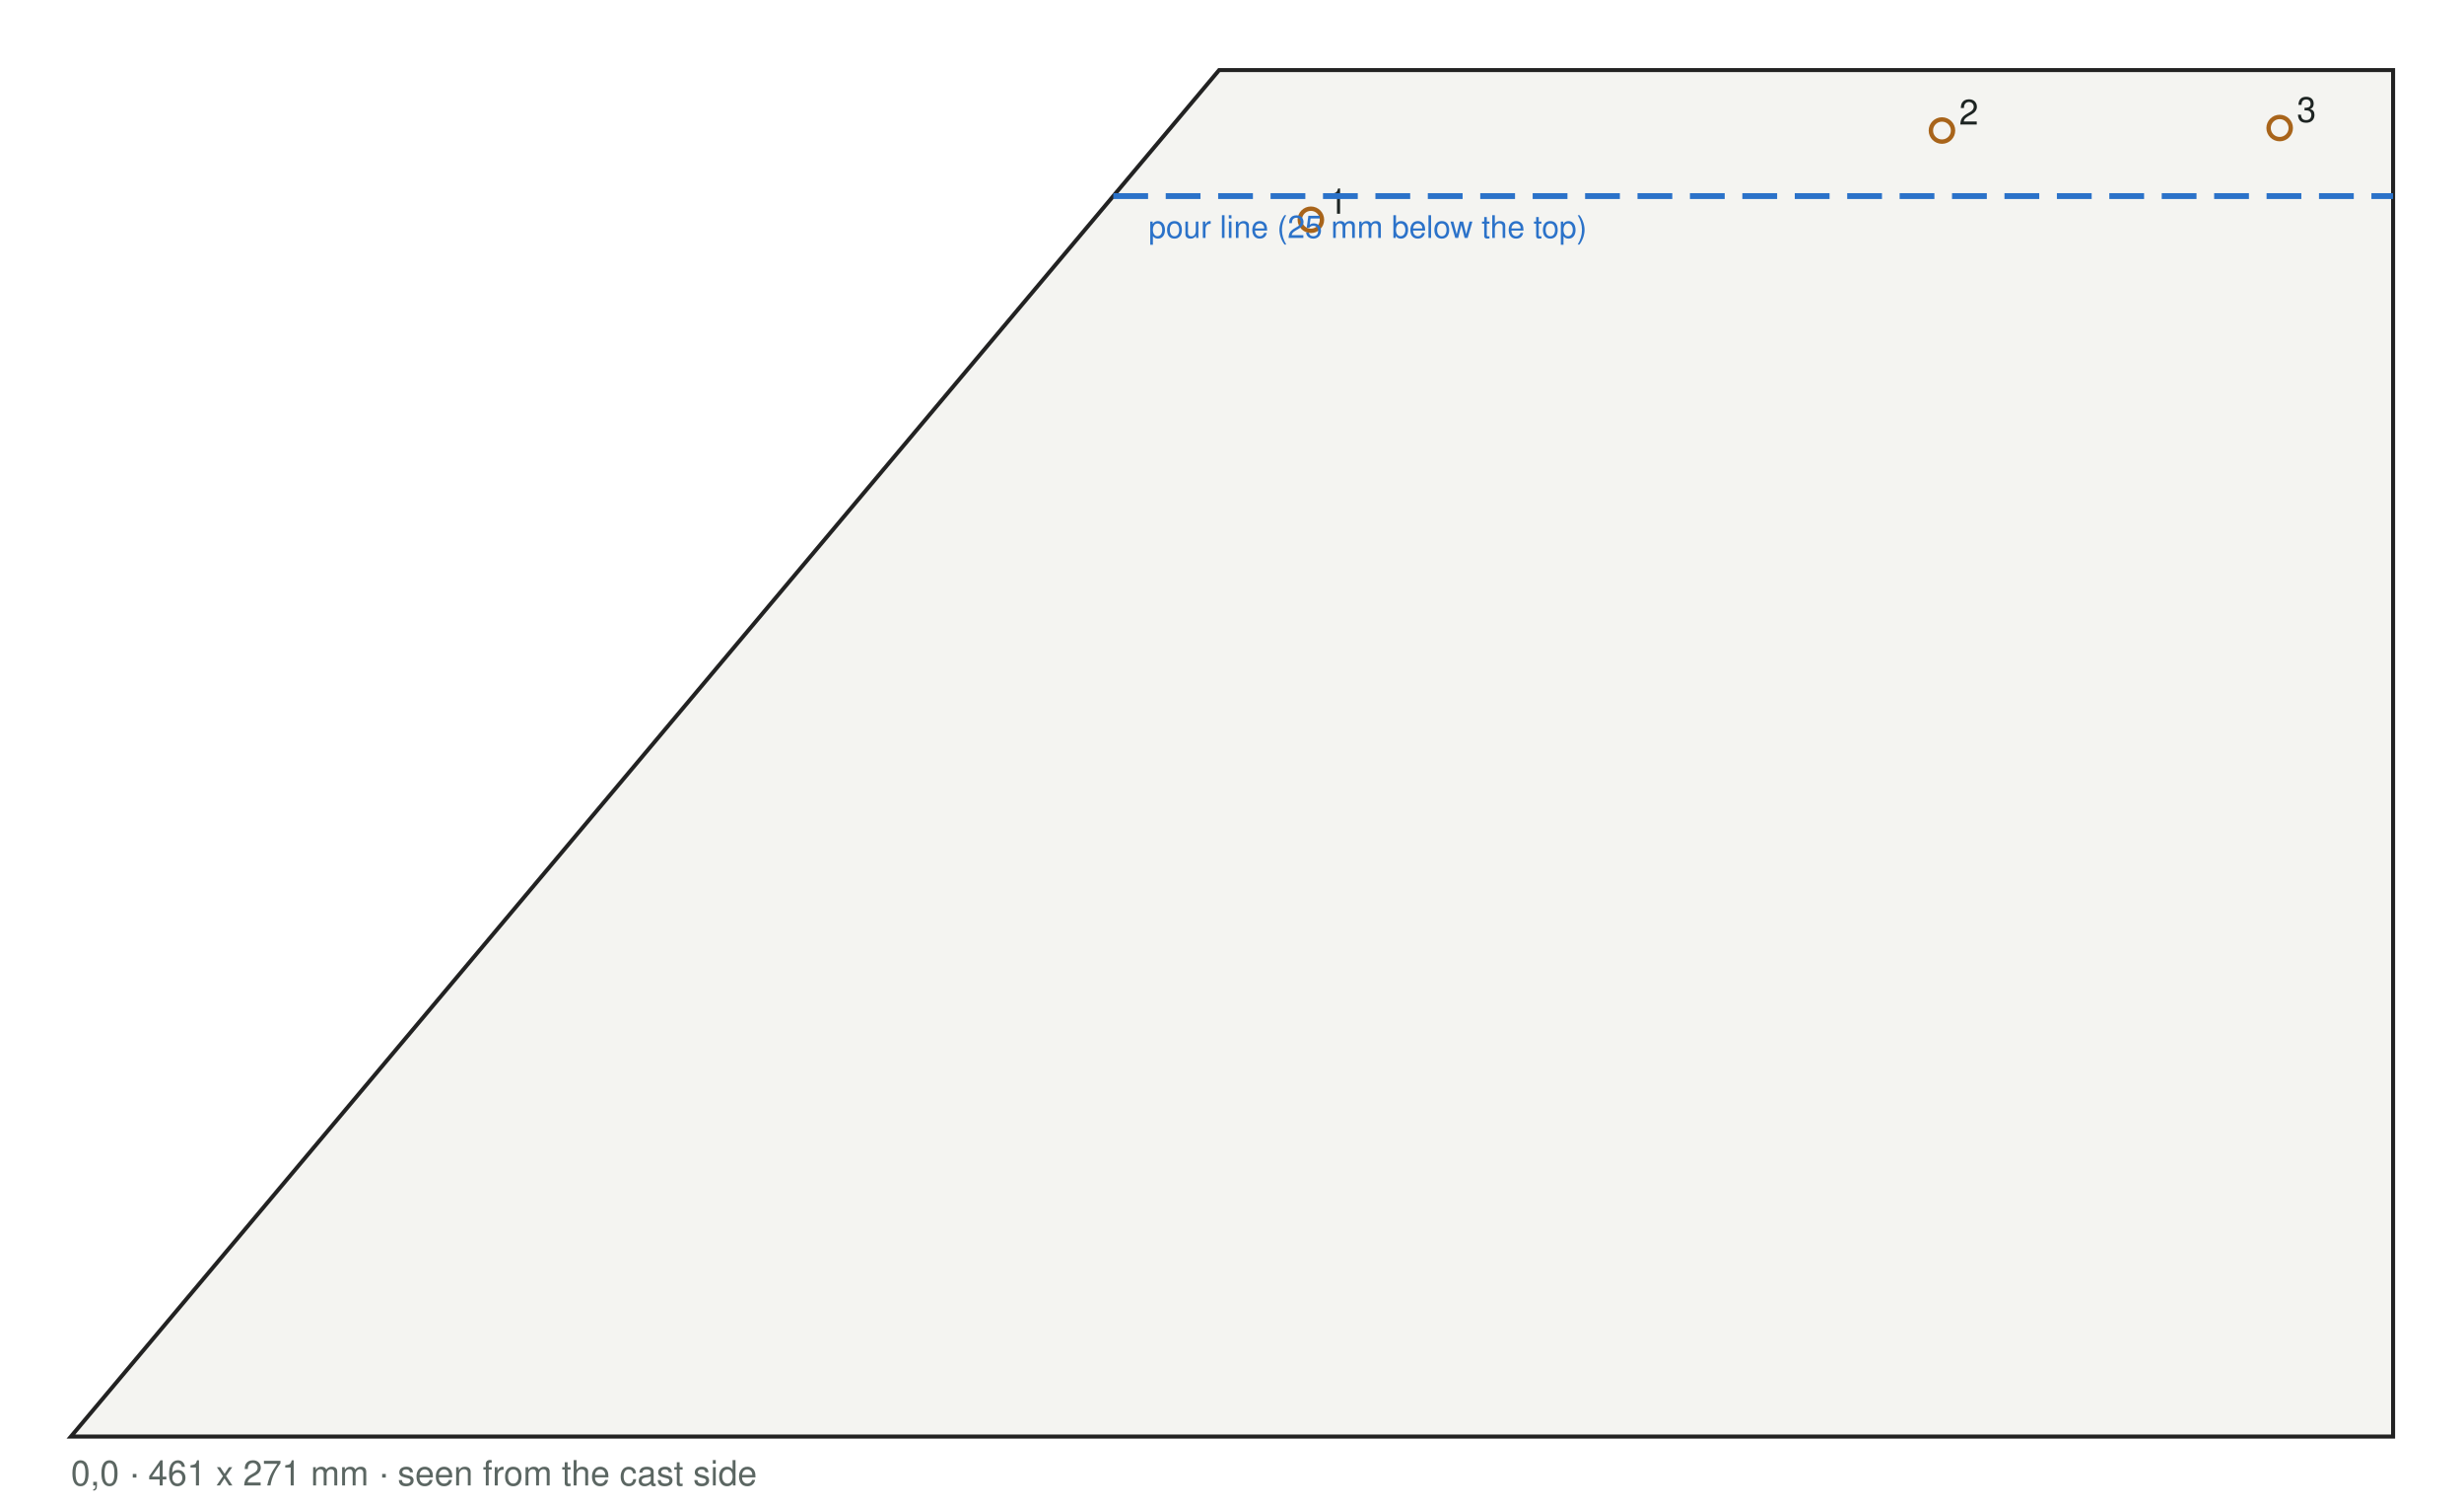
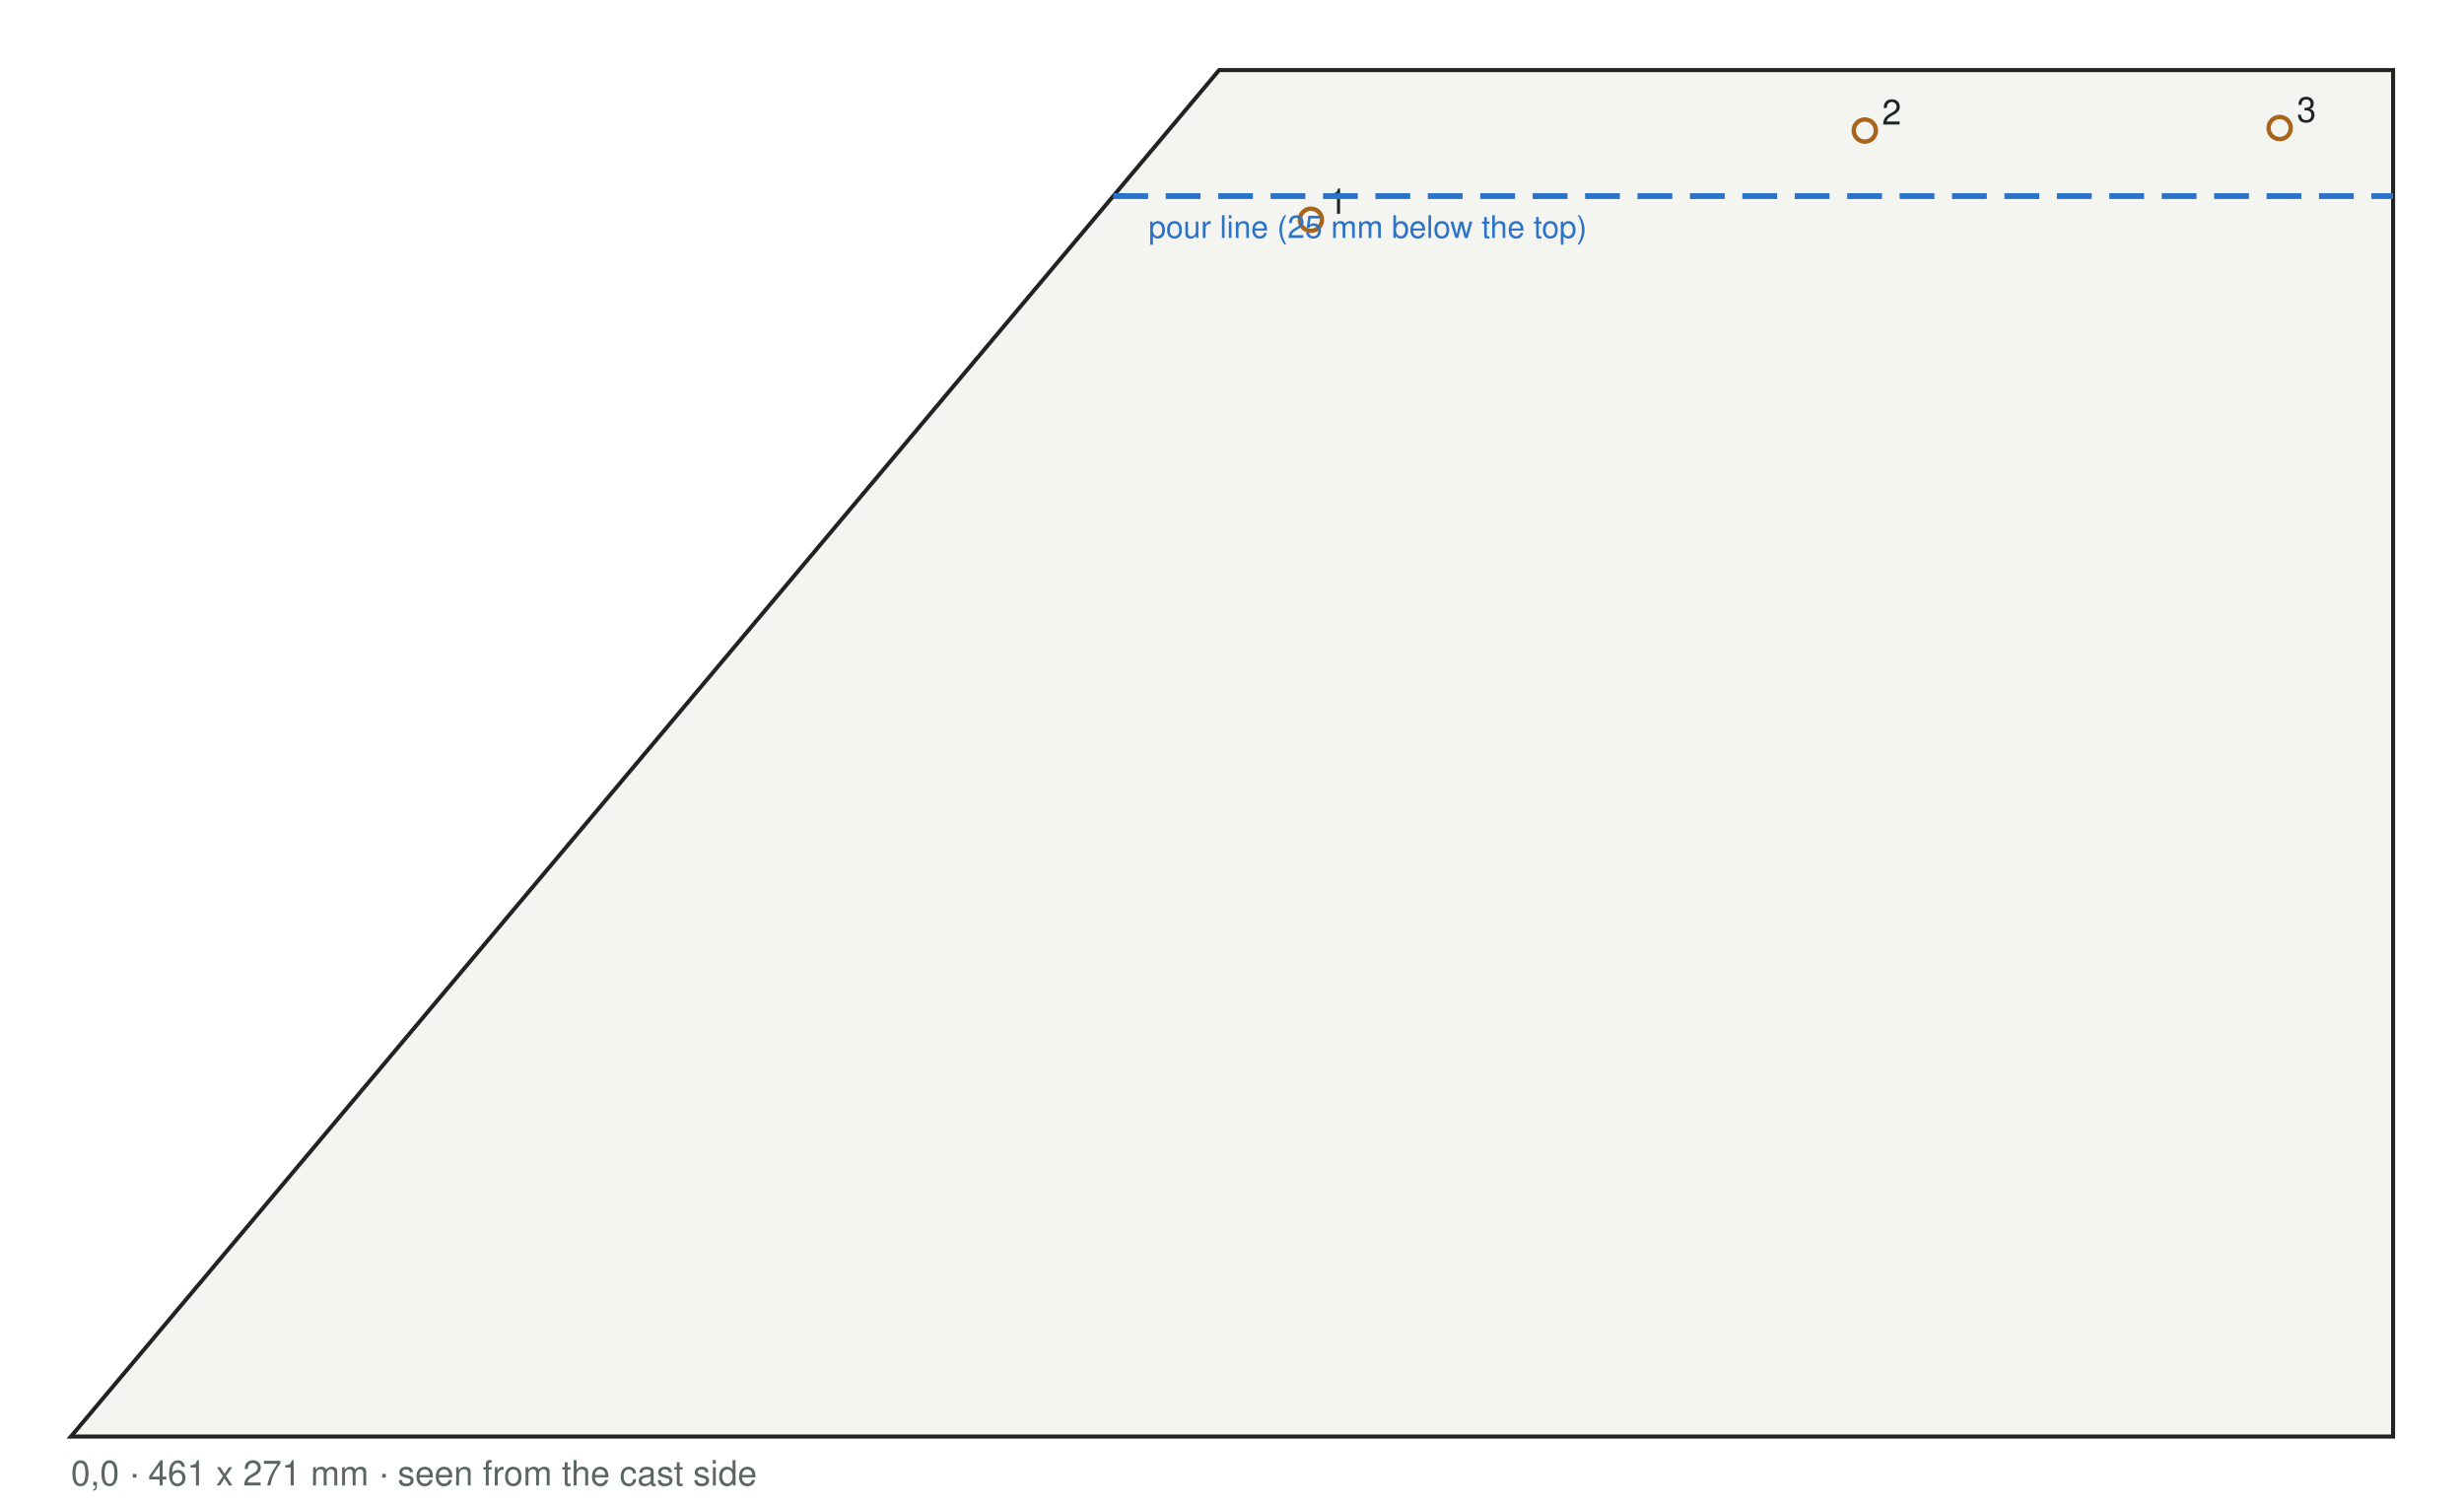
<svg xmlns="http://www.w3.org/2000/svg" viewBox="-13.9 -13.9 488.5 298.9" width="489mm" height="299mm" font-family="Helvetica, Arial, sans-serif">
  <polygon points="0.0,271.1 460.7,271.1 460.7,0.0 227.8,0.0" fill="#f4f4f1" stroke="#222" stroke-width="0.8" />
  <circle cx="246.0" cy="29.7" r="2.2" fill="none" stroke="#a8641a" stroke-width="0.87" />
  <text x="249.4" y="28.5" font-size="6.9" fill="#1d2422">1</text>
-   <circle cx="371.2" cy="12.0" r="2.2" fill="none" stroke="#a8641a" stroke-width="0.87" />
-   <text x="374.6" y="10.8" font-size="6.9" fill="#1d2422">2</text>
+   <circle cx="355.9" cy="12.0" r="2.2" fill="none" stroke="#a8641a" stroke-width="0.87" />
+   <text x="359.3" y="10.8" font-size="6.9" fill="#1d2422">2</text>
  <circle cx="438.2" cy="11.5" r="2.2" fill="none" stroke="#a8641a" stroke-width="0.87" />
  <text x="441.6" y="10.3" font-size="6.9" fill="#1d2422">3</text>
  <line x1="206.8" y1="25.0" x2="460.7" y2="25.0" stroke="#2b72c9" stroke-width="1.16" stroke-dasharray="6.9,3.5" />
  <text x="213.8" y="33.3" font-size="6.2" fill="#2b72c9">pour line (25 mm below the top)</text>
  <text x="0" y="280.8" font-size="6.9" fill="#5b6662">0,0 · 461 x 271 mm · seen from the cast side</text>
</svg>
